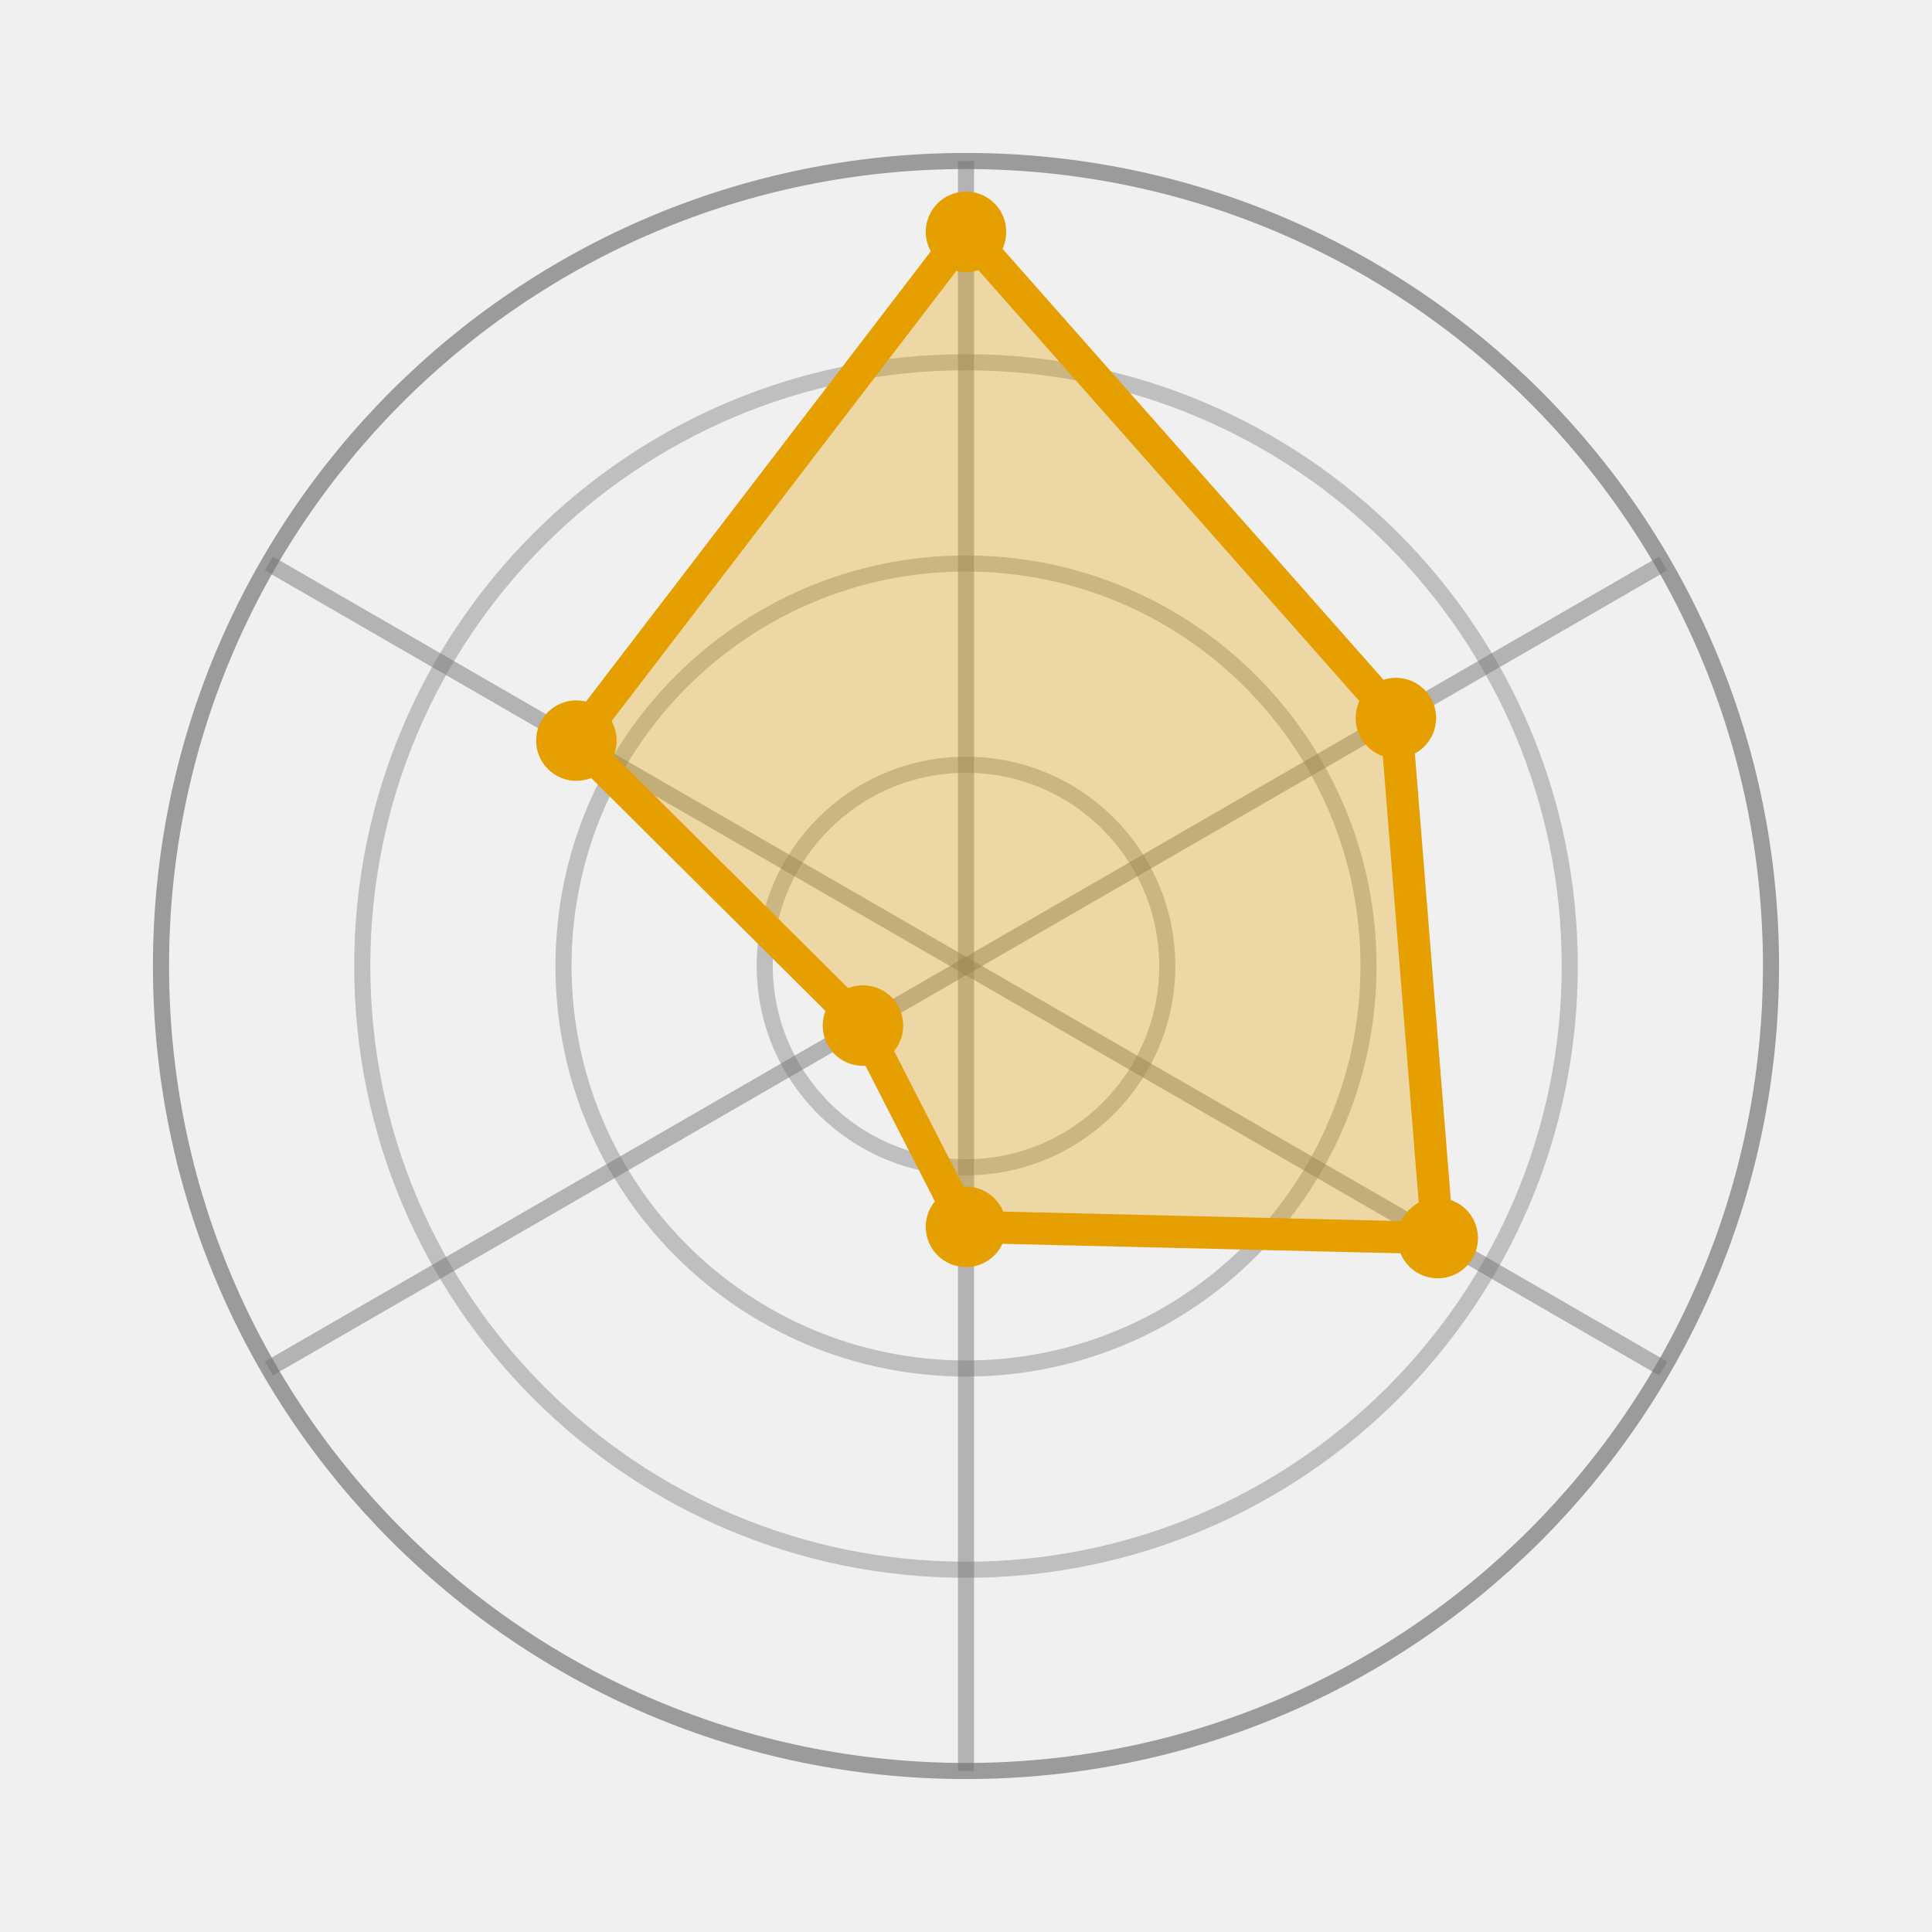
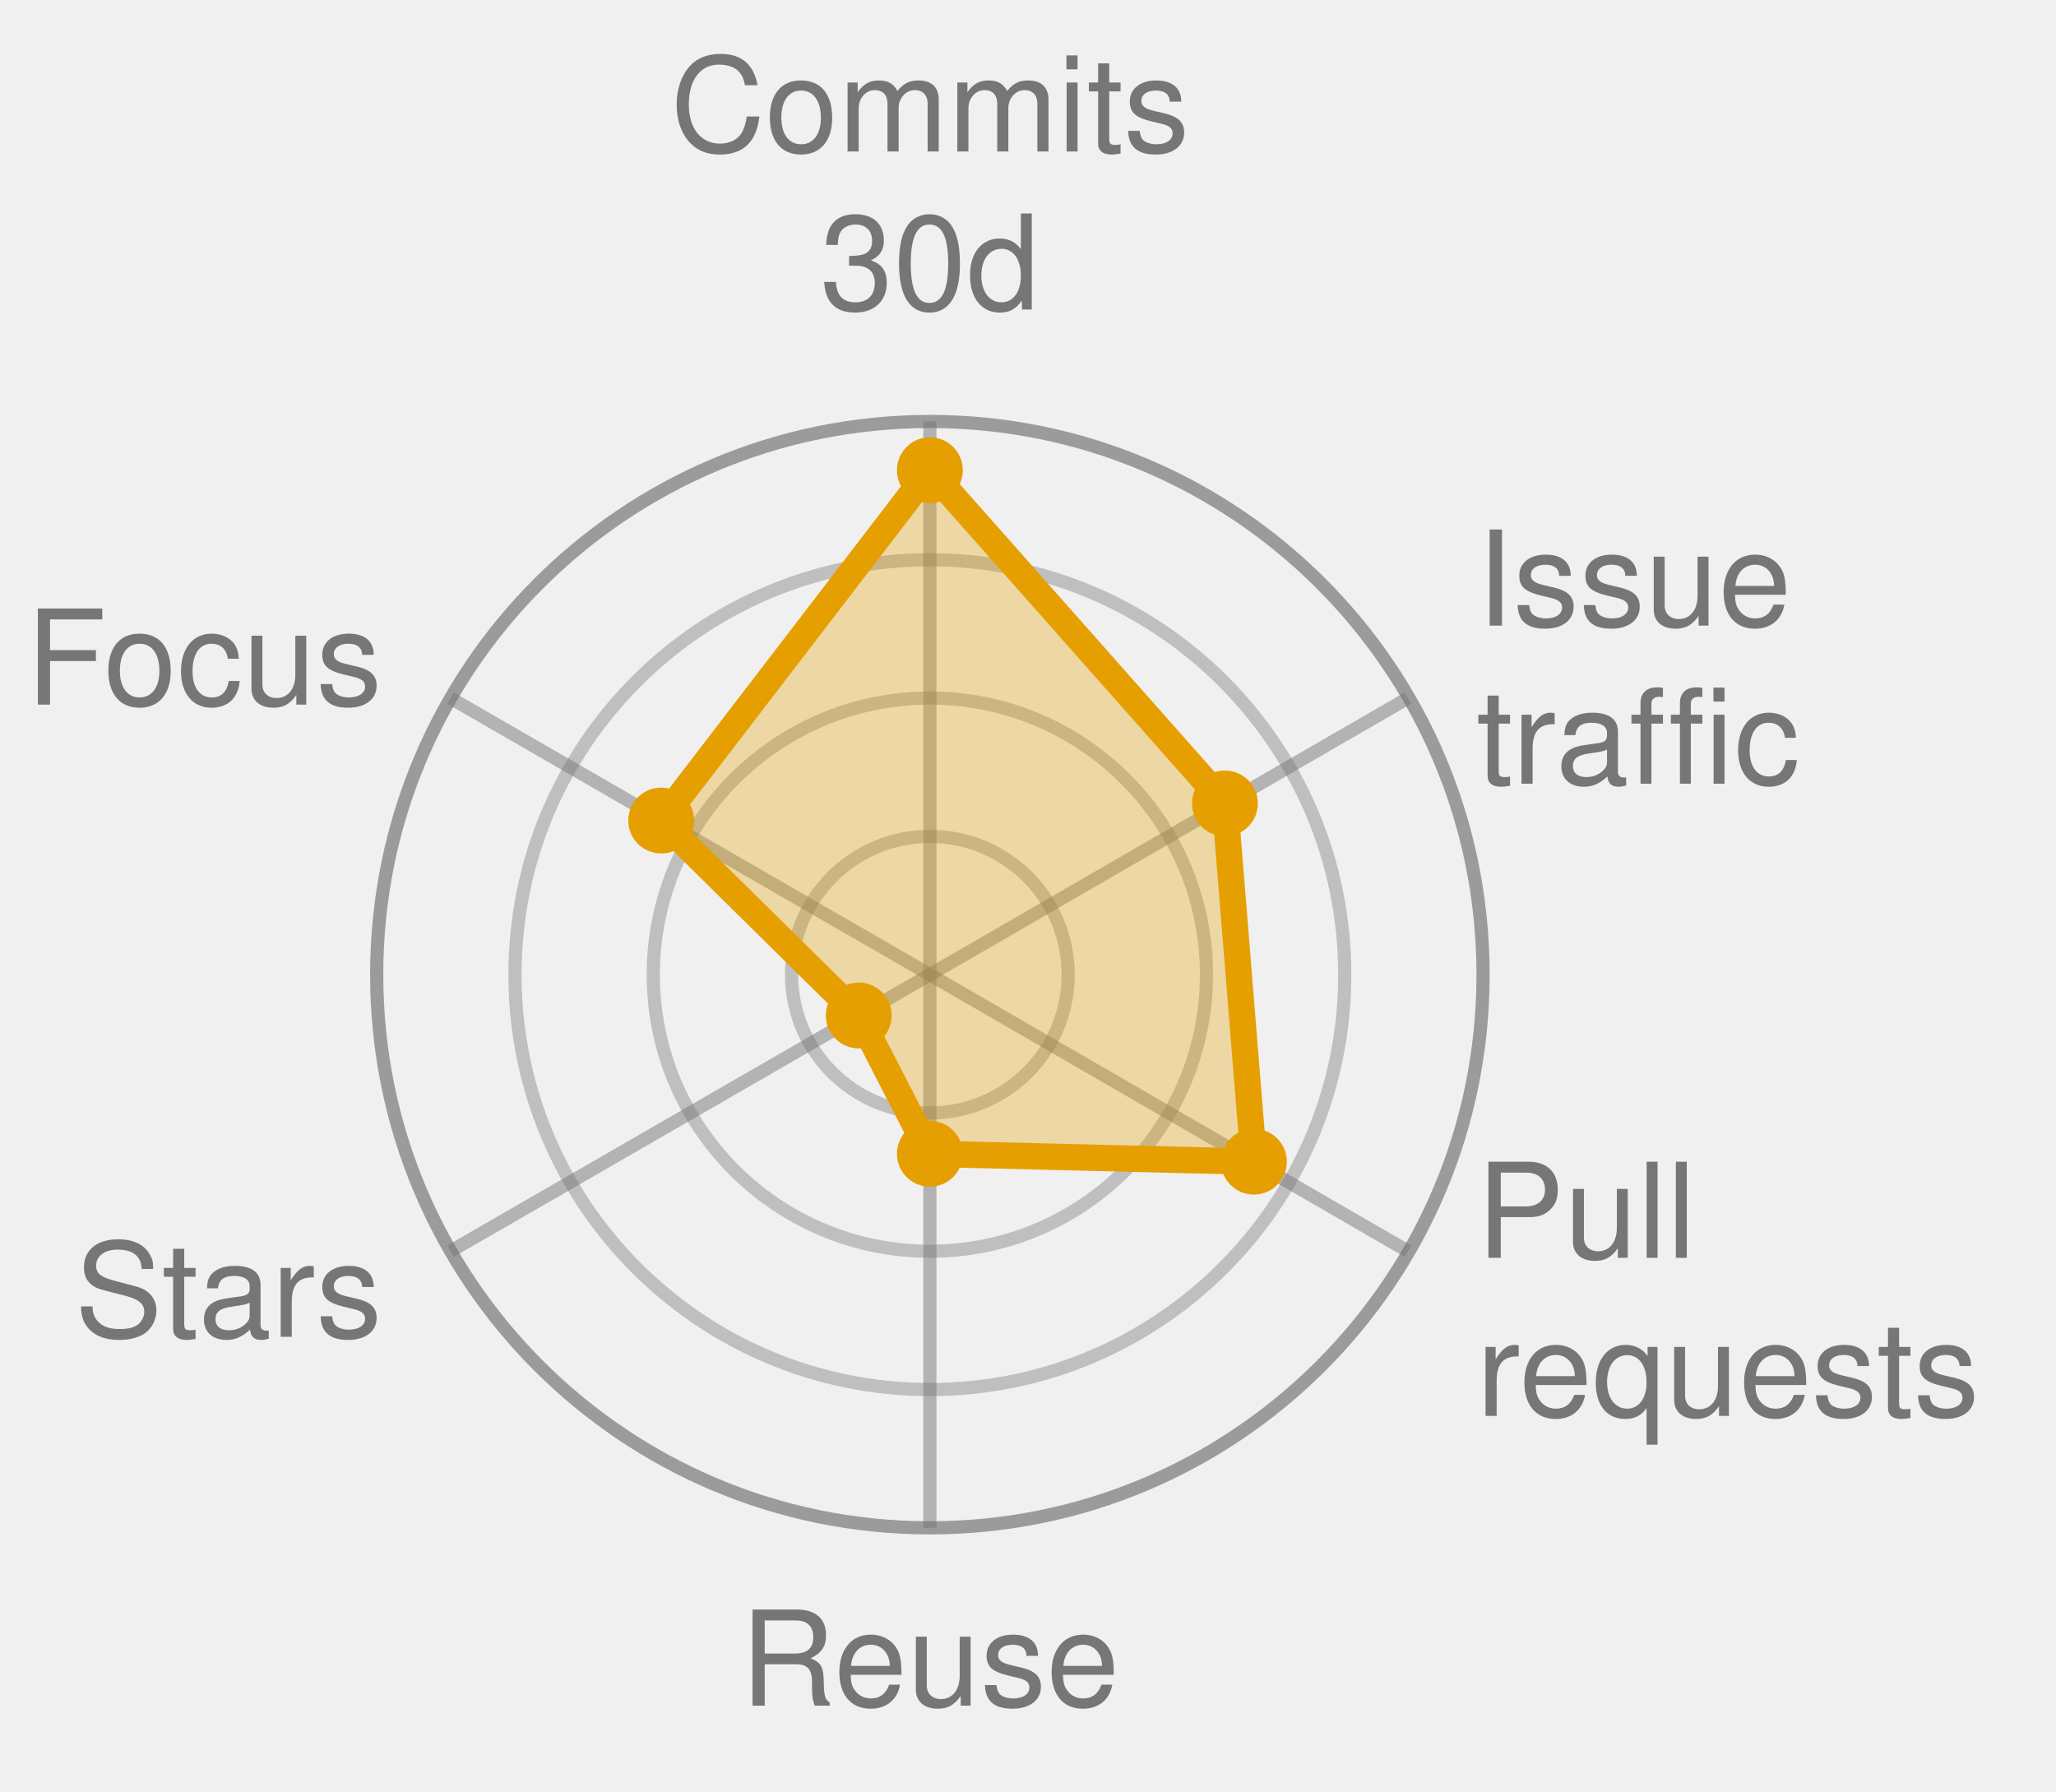
- <svg xmlns="http://www.w3.org/2000/svg" width="120.0" height="120.0" viewBox="0 0 120.0 120.0" role="img" font-family="Helvetica, Arial, sans-serif">
+ <svg xmlns="http://www.w3.org/2000/svg" width="156.1" height="136.0" viewBox="0 0 156.1 136.0" role="img" font-family="Helvetica, Arial, sans-serif">
  <style>
            .bar {
                stroke: #fff;
                stroke-width: 2;
                rx: 4;
            }
            .lbl {
                fill: #fff;
                font-size: 13px;
                font-weight: 600;
            }
            .sub {
                fill: #fff;
                font-size: 11px;
                opacity: .92;
            }
            .dim {
                fill: #333;
                font-size: 12px;
            }
            .wht {
                fill: #fff;
                font-size: 10px;
                paint-order: stroke;
                stroke: rgba(0, 0, 0, .45);
                stroke-width: 3px;
                stroke-linejoin: round;
            }
            .muted {
                fill: #666;
                font-size: 11px;
            }
            .pulse {
                animation: breathe 2.2s ease-in-out infinite;
            }
            .slow {
                animation-duration: 3.4s;
            }
            @keyframes breathe {
                0%, 100% { opacity: .95; }
                50% { opacity: .62; }
            }
            .halo {
                transform-box: fill-box;
                transform-origin: center;
                animation: halo 2.2s ease-out infinite;
            }
            @keyframes halo {
                0% { opacity: .75; transform: scale(1); }
                100% { opacity: 0; transform: scale(2.4); }
            }
            .card {
                opacity: 0;
                animation: whisk ease-in-out infinite;
                animation-iteration-count: infinite;
            }
            .deck .card#r0 {
                opacity: 1;
            }
            @keyframes whisk {
                0% { opacity: 0; transform: translateX(60px); }
                3% { opacity: 1; transform: translateX(0); }
                10% { opacity: 1; transform: translateX(0); }
                13% { opacity: 0; transform: translateX(-60px); }
                100% { opacity: 0; transform: translateX(-60px); }
            }
            @media (prefers-reduced-motion: reduce) {
                .pulse, .halo, .card { animation: none; }
            }
        </style>
-   <circle cx="60.0" cy="60.0" r="12.5" fill="none" stroke="#767676" stroke-width="1" opacity="0.4" />
-   <circle cx="60.0" cy="60.0" r="25.0" fill="none" stroke="#767676" stroke-width="1" opacity="0.4" />
-   <circle cx="60.0" cy="60.0" r="37.5" fill="none" stroke="#767676" stroke-width="1" opacity="0.4" />
-   <circle cx="60.0" cy="60.0" r="50.0" fill="none" stroke="#767676" stroke-width="1" opacity="0.7" />
-   <line x1="60.0" y1="60.0" x2="60.0" y2="10.0" stroke="#767676" stroke-width="1" opacity="0.5" />
-   <line x1="60.0" y1="60.0" x2="103.3" y2="35.0" stroke="#767676" stroke-width="1" opacity="0.5" />
-   <line x1="60.0" y1="60.0" x2="103.3" y2="85.0" stroke="#767676" stroke-width="1" opacity="0.5" />
-   <line x1="60.0" y1="60.0" x2="60.0" y2="110.0" stroke="#767676" stroke-width="1" opacity="0.5" />
-   <line x1="60.0" y1="60.0" x2="16.7" y2="85.0" stroke="#767676" stroke-width="1" opacity="0.5" />
-   <line x1="60.0" y1="60.0" x2="16.7" y2="35.0" stroke="#767676" stroke-width="1" opacity="0.5" />
-   <polygon points="60.0,14.4 86.7,44.6 89.3,76.9 60.0,76.2 53.6,63.7 35.8,46.0" fill="#E69F00" fill-opacity="0.32" stroke="#E69F00" stroke-width="2" stroke-linejoin="round" class="pulse slow" />
-   <circle cx="60.0" cy="14.4" r="2.5" fill="#E69F00" />
-   <circle cx="86.7" cy="44.6" r="2.5" fill="#E69F00" />
-   <circle cx="89.3" cy="76.9" r="2.5" fill="#E69F00" />
-   <circle cx="60.0" cy="76.2" r="2.5" fill="#E69F00" />
-   <circle cx="53.6" cy="63.7" r="2.5" fill="#E69F00" />
-   <circle cx="35.8" cy="46.0" r="2.5" fill="#E69F00" />
+   <circle cx="70.6" cy="74.0" r="10.5" fill="none" stroke="#767676" stroke-width="1" opacity="0.4" />
+   <circle cx="70.6" cy="74.0" r="21.0" fill="none" stroke="#767676" stroke-width="1" opacity="0.4" />
+   <circle cx="70.6" cy="74.0" r="31.5" fill="none" stroke="#767676" stroke-width="1" opacity="0.4" />
+   <circle cx="70.6" cy="74.0" r="42.0" fill="none" stroke="#767676" stroke-width="1" opacity="0.7" />
+   <line x1="70.6" y1="74.0" x2="70.6" y2="32.0" stroke="#767676" stroke-width="1" opacity="0.5" />
+   <line x1="70.6" y1="74.0" x2="106.9" y2="53.0" stroke="#767676" stroke-width="1" opacity="0.5" />
+   <line x1="70.6" y1="74.0" x2="106.9" y2="95.0" stroke="#767676" stroke-width="1" opacity="0.5" />
+   <line x1="70.6" y1="74.0" x2="70.6" y2="116.0" stroke="#767676" stroke-width="1" opacity="0.5" />
+   <line x1="70.6" y1="74.0" x2="34.2" y2="95.0" stroke="#767676" stroke-width="1" opacity="0.5" />
+   <line x1="70.6" y1="74.0" x2="34.2" y2="53.0" stroke="#767676" stroke-width="1" opacity="0.5" />
+   <polygon points="70.6,35.7 93.0,61.0 95.2,88.2 70.6,87.6 65.2,77.1 50.2,62.3" fill="#E69F00" fill-opacity="0.32" stroke="#E69F00" stroke-width="2" stroke-linejoin="round" class="pulse slow" />
+   <circle cx="70.6" cy="35.7" r="2.5" fill="#E69F00" />
+   <circle cx="93.0" cy="61.0" r="2.5" fill="#E69F00" />
+   <circle cx="95.2" cy="88.2" r="2.5" fill="#E69F00" />
+   <circle cx="70.6" cy="87.6" r="2.5" fill="#E69F00" />
+   <circle cx="65.2" cy="77.1" r="2.5" fill="#E69F00" />
+   <circle cx="50.2" cy="62.3" r="2.5" fill="#E69F00" />
+   <text x="70.6" y="11.5" text-anchor="middle" font-size="10.0" fill="#767676">Commits</text>
+   <text x="70.6" y="23.5" text-anchor="middle" font-size="10.0" fill="#767676">30d</text>
+   <text x="112.1" y="47.5" text-anchor="start" font-size="10.0" fill="#767676">Issue</text>
+   <text x="112.1" y="59.5" text-anchor="start" font-size="10.0" fill="#767676">traffic</text>
+   <text x="112.1" y="95.5" text-anchor="start" font-size="10.0" fill="#767676">Pull</text>
+   <text x="112.1" y="107.5" text-anchor="start" font-size="10.0" fill="#767676">requests</text>
+   <text x="70.6" y="129.5" text-anchor="middle" font-size="10.0" fill="#767676">Reuse</text>
+   <text x="29.0" y="101.5" text-anchor="end" font-size="10.0" fill="#767676">Stars</text>
+   <text x="29.0" y="53.5" text-anchor="end" font-size="10.0" fill="#767676">Focus</text>
</svg>
